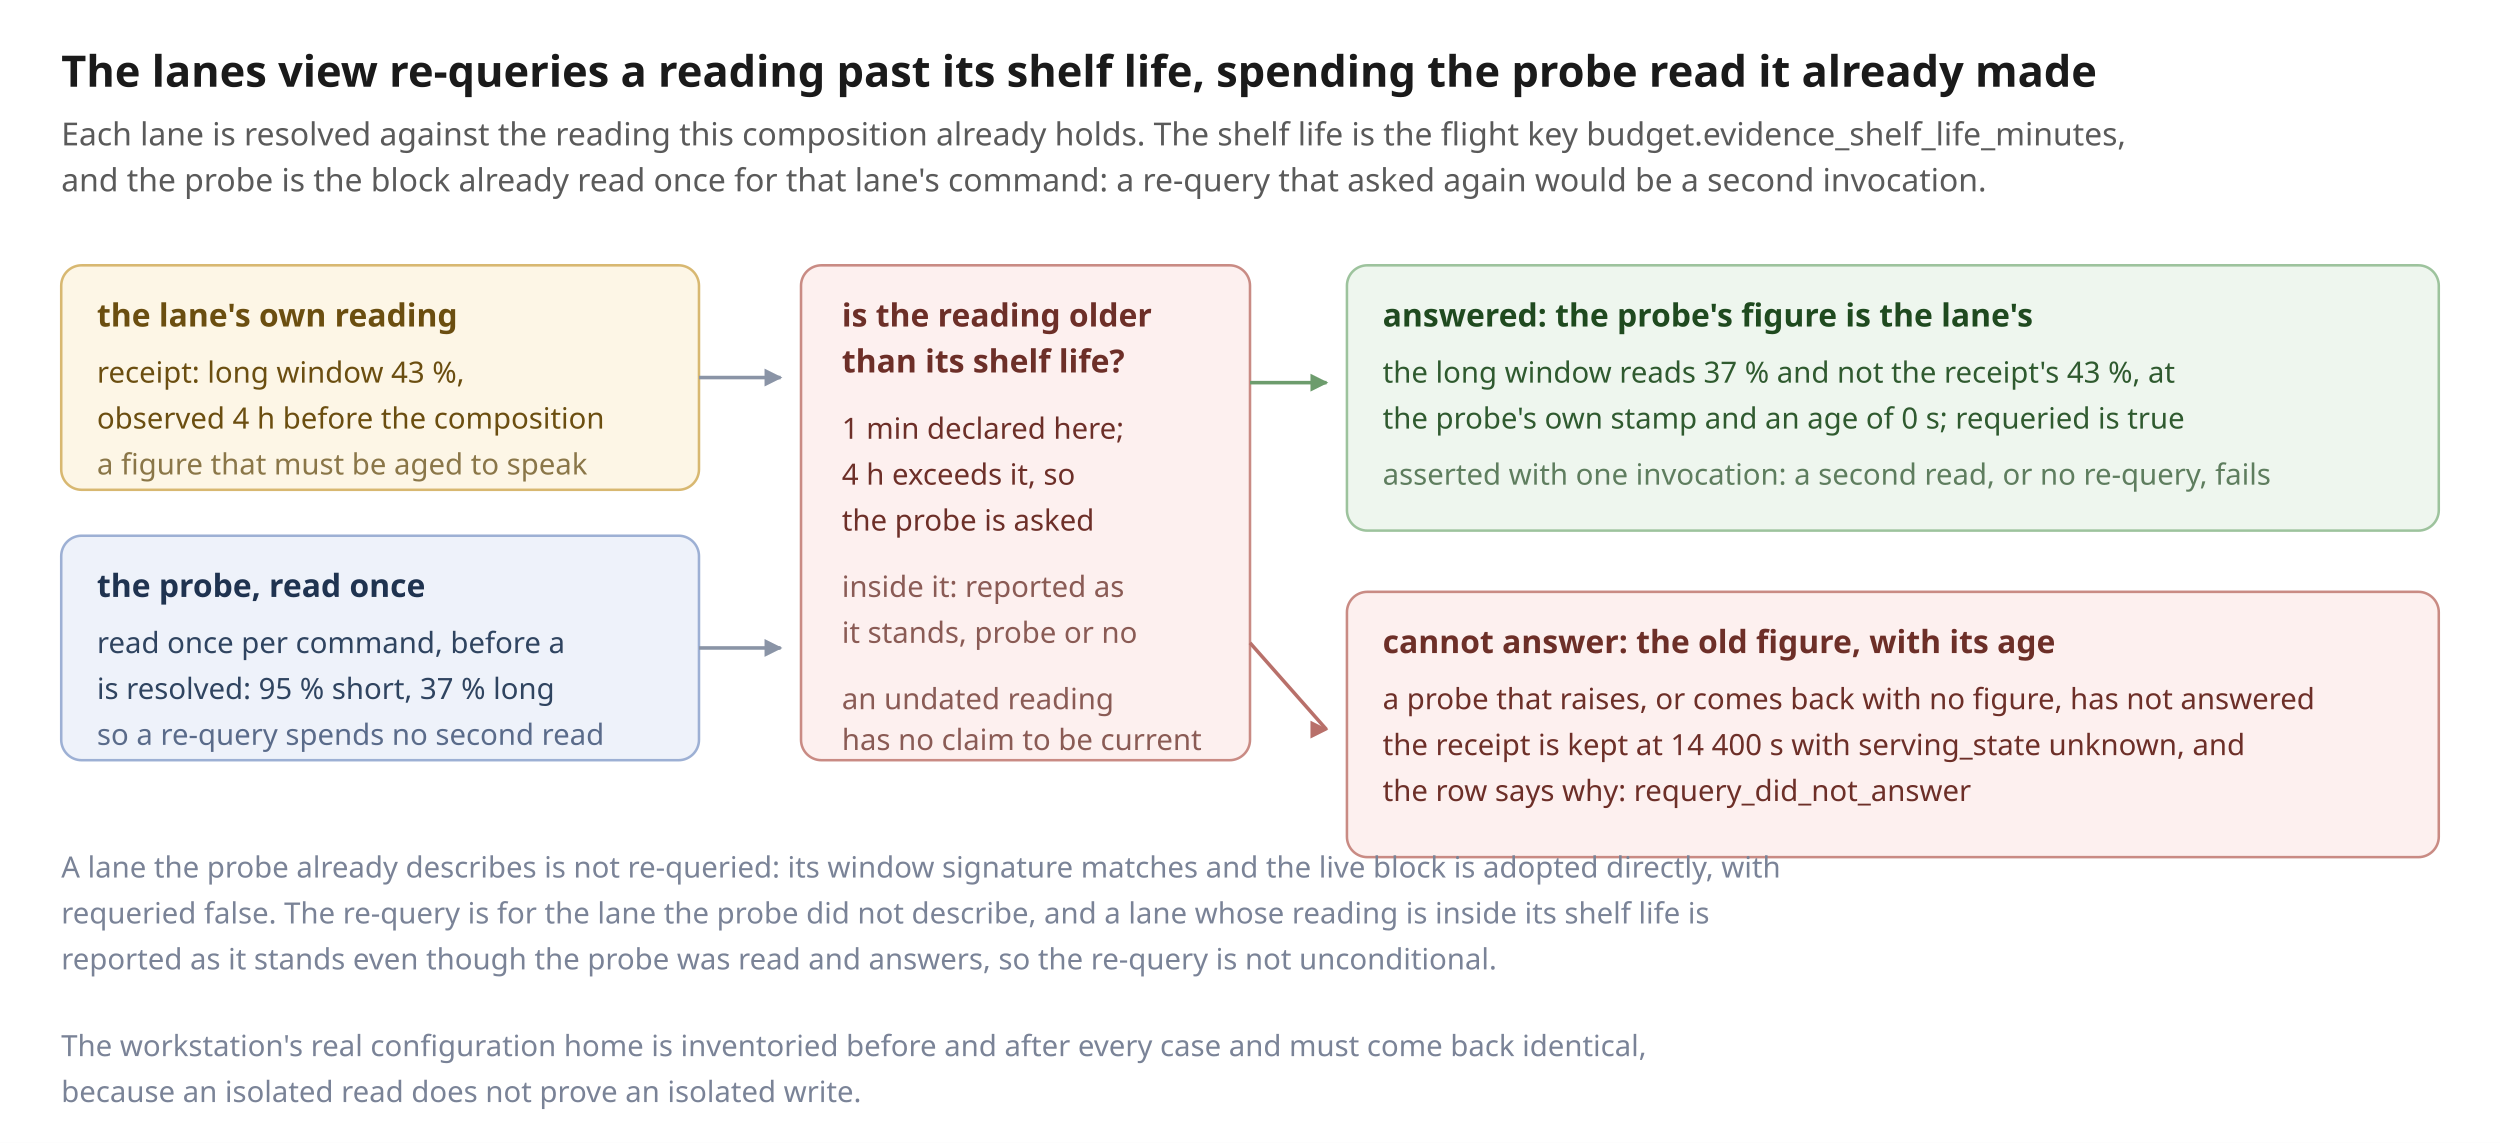
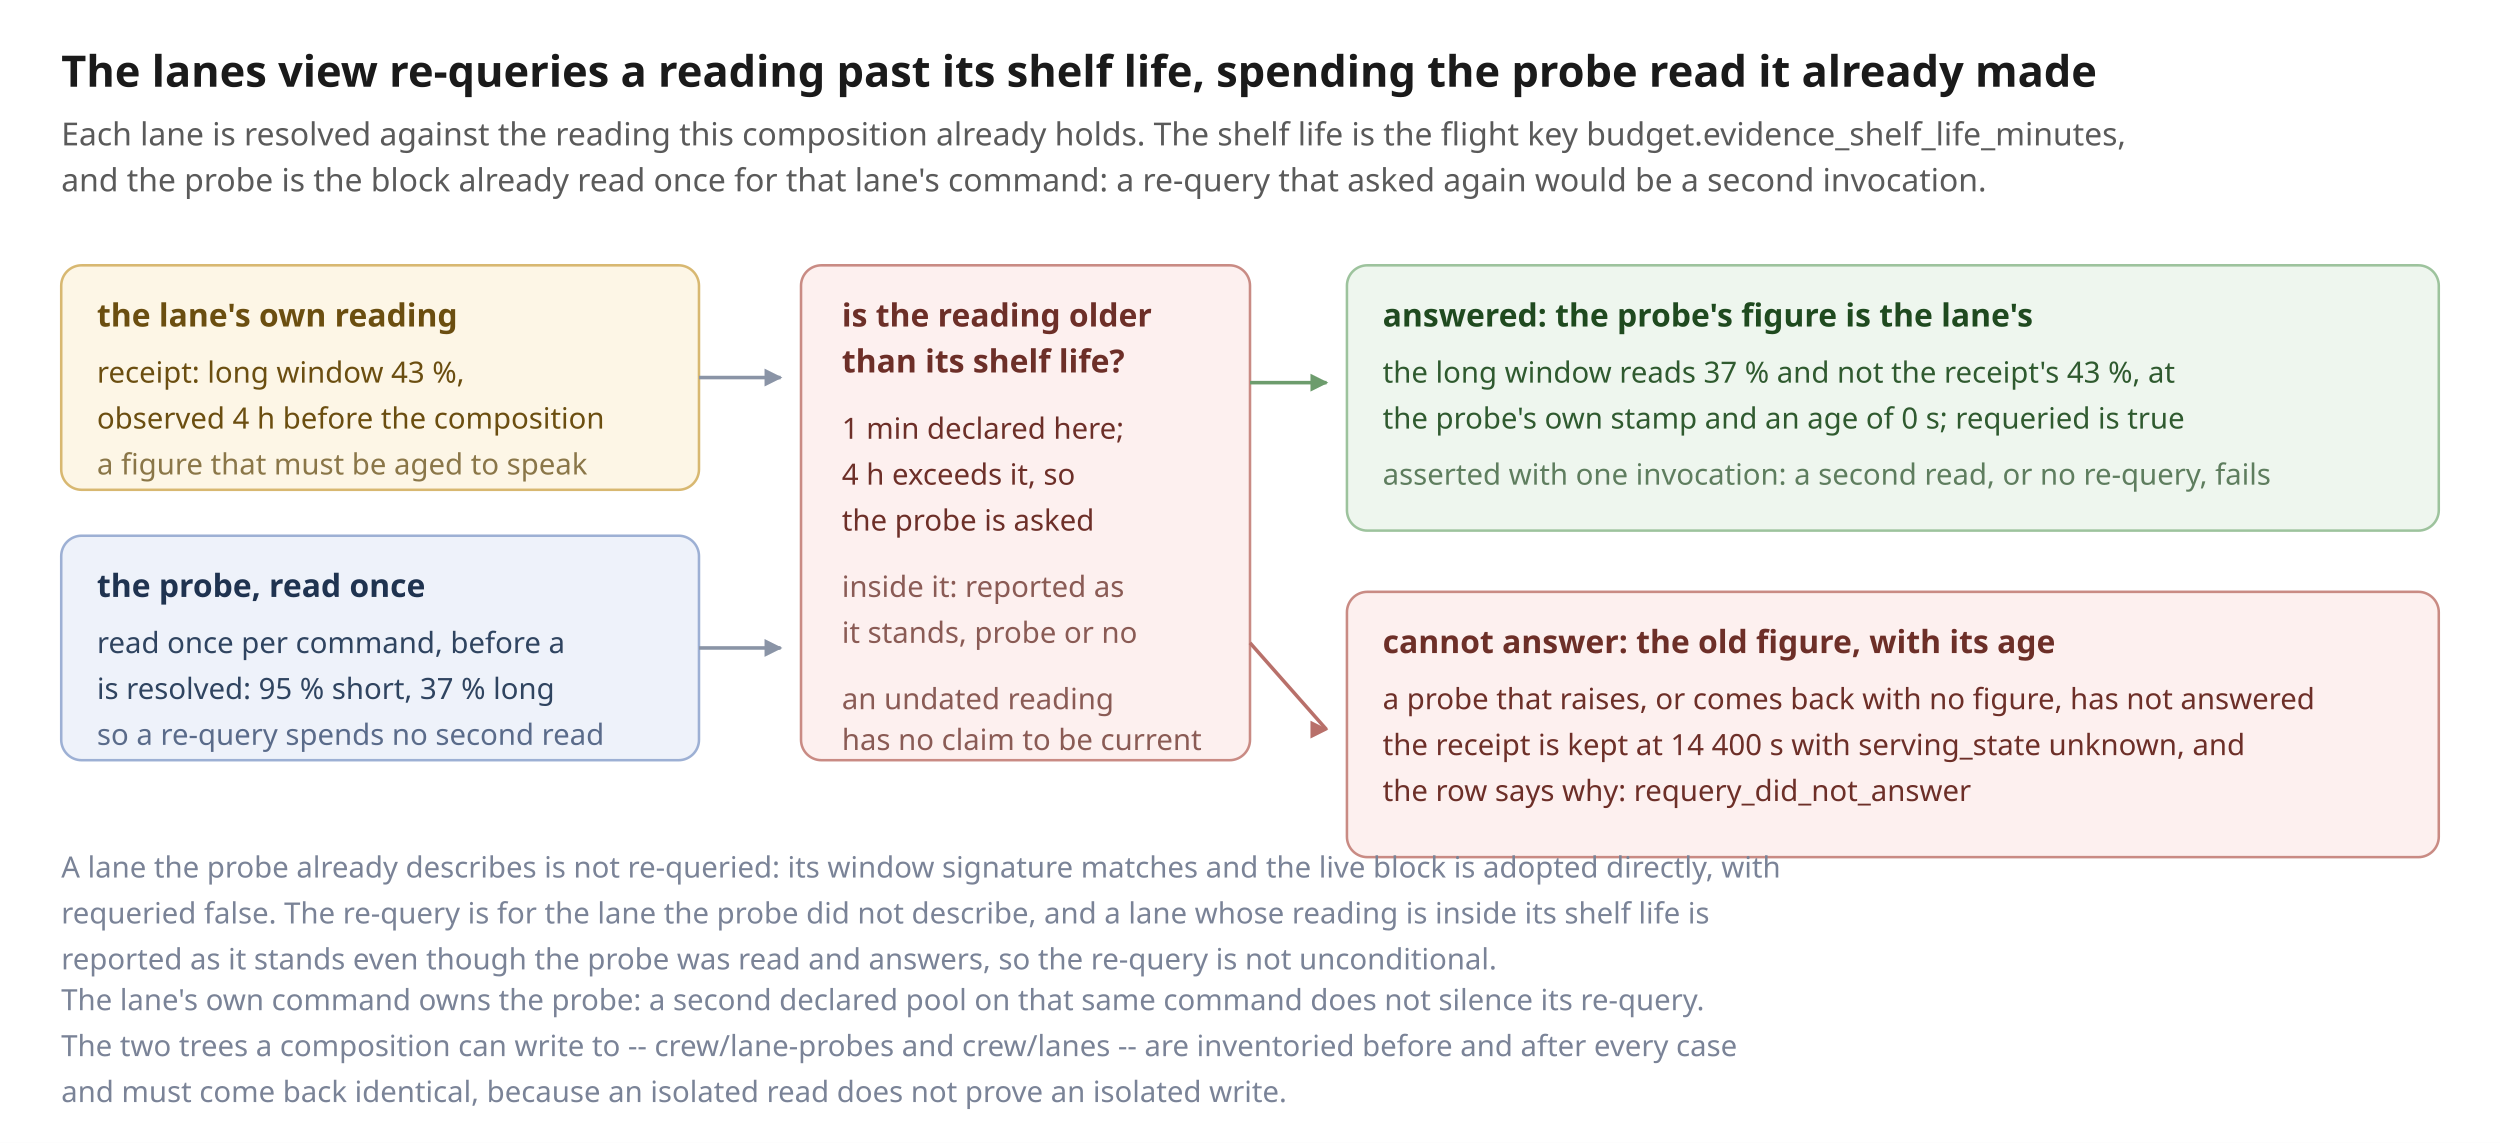
<svg xmlns="http://www.w3.org/2000/svg" viewBox="0 0 980 448" width="980" height="448" font-family="ui-sans-serif, system-ui, sans-serif">
  <rect x="0" y="0" width="980" height="448" fill="#ffffff" />
  <text x="24" y="34" font-size="17" font-weight="600" fill="#1a1a1a">The lanes view re-queries a reading past its shelf life, spending the probe read it already made</text>
  <text x="24" y="57" font-size="12.5" font-weight="400" fill="#5a5a5a">Each lane is resolved against the reading this composition already holds. The shelf life is the flight key budget.evidence_shelf_life_minutes,</text>
  <text x="24" y="75" font-size="12.5" font-weight="400" fill="#5a5a5a">and the probe is the block already read once for that lane's command: a re-query that asked again would be a second invocation.</text>
  <defs>
    <marker id="ah" viewBox="0 0 10 10" refX="9" refY="5" markerWidth="7" markerHeight="7" orient="auto-start" markerUnits="userSpaceOnUse">
      <path d="M 0 0 L 10 5 L 0 10 z" fill="#8a94a6" />
    </marker>
    <marker id="ahg" viewBox="0 0 10 10" refX="9" refY="5" markerWidth="7" markerHeight="7" orient="auto-start" markerUnits="userSpaceOnUse">
      <path d="M 0 0 L 10 5 L 0 10 z" fill="#6d9c6d" />
    </marker>
    <marker id="ahr" viewBox="0 0 10 10" refX="9" refY="5" markerWidth="7" markerHeight="7" orient="auto-start" markerUnits="userSpaceOnUse">
      <path d="M 0 0 L 10 5 L 0 10 z" fill="#b8706a" />
    </marker>
  </defs>
  <rect x="24" y="104" width="250" height="88" rx="8" fill="#fdf6e6" stroke="#d8b871" />
  <text x="38" y="128" font-size="12.5" font-weight="600" fill="#6b4e10">the lane's own reading</text>
  <text x="38" y="150" font-size="11.5" fill="#6b4e10">receipt: long window 43 %,</text>
  <text x="38" y="168" font-size="11.5" fill="#6b4e10">observed 4 h before the composition</text>
  <text x="38" y="186" font-size="11.5" fill="#8a7648">a figure that must be aged to speak</text>
  <rect x="24" y="210" width="250" height="88" rx="8" fill="#eef2fa" stroke="#9db0d4" />
  <text x="38" y="234" font-size="12.5" font-weight="600" fill="#1f3350">the probe, read once</text>
  <text x="38" y="256" font-size="11.5" fill="#2f4460">read once per command, before a</text>
  <text x="38" y="274" font-size="11.5" fill="#2f4460">is resolved: 95 % short, 37 % long</text>
  <text x="38" y="292" font-size="11.5" fill="#5a6b8a">so a re-query spends no second read</text>
  <line x1="274" y1="148" x2="306" y2="148" stroke="#8a94a6" stroke-width="1.4" marker-end="url(#ah)" />
  <line x1="274" y1="254" x2="306" y2="254" stroke="#8a94a6" stroke-width="1.4" marker-end="url(#ah)" />
  <rect x="314" y="104" width="176" height="194" rx="8" fill="#fdf0ef" stroke="#c98b84" />
  <text x="330" y="128" font-size="12.5" font-weight="600" fill="#6d2f28">is the reading older</text>
  <text x="330" y="146" font-size="12.5" font-weight="600" fill="#6d2f28">than its shelf life?</text>
  <text x="330" y="172" font-size="11.5" fill="#6d2f28">1 min declared here;</text>
  <text x="330" y="190" font-size="11.5" fill="#6d2f28">4 h exceeds it, so</text>
  <text x="330" y="208" font-size="11.5" fill="#6d2f28">the probe is asked</text>
  <text x="330" y="234" font-size="11.5" fill="#8a5b55">inside it: reported as</text>
  <text x="330" y="252" font-size="11.5" fill="#8a5b55">it stands, probe or no</text>
  <text x="330" y="278" font-size="11.5" fill="#8a5b55">an undated reading</text>
  <text x="330" y="294" font-size="11.5" fill="#8a5b55">has no claim to be current</text>
  <line x1="490" y1="150" x2="520" y2="150" stroke="#6d9c6d" stroke-width="1.4" marker-end="url(#ahg)" />
  <line x1="490" y1="252" x2="520" y2="286" stroke="#b8706a" stroke-width="1.4" marker-end="url(#ahr)" />
  <rect x="528" y="104" width="428" height="104" rx="8" fill="#eef6ee" stroke="#9dc39d" />
  <text x="542" y="128" font-size="12.5" font-weight="600" fill="#1f4a1f">answered: the probe's figure is the lane's</text>
  <text x="542" y="150" font-size="11.5" fill="#2f5a2f">the long window reads 37 % and not the receipt's 43 %, at</text>
  <text x="542" y="168" font-size="11.5" fill="#2f5a2f">the probe's own stamp and an age of 0 s; requeried is true</text>
  <text x="542" y="190" font-size="11.5" fill="#5e7d5e">asserted with one invocation: a second read, or no re-query, fails</text>
  <rect x="528" y="232" width="428" height="104" rx="8" fill="#fdf0ef" stroke="#c98b84" />
  <text x="542" y="256" font-size="12.5" font-weight="600" fill="#6d2f28">cannot answer: the old figure, with its age</text>
  <text x="542" y="278" font-size="11.5" fill="#6d2f28">a probe that raises, or comes back with no figure, has not answered</text>
  <text x="542" y="296" font-size="11.5" fill="#6d2f28">the receipt is kept at 14 400 s with serving_state unknown, and</text>
  <text x="542" y="314" font-size="11.5" fill="#6d2f28">the row says why: requery_did_not_answer</text>
  <text x="24" y="344" font-size="11.5" fill="#7a8397">A lane the probe already describes is not re-queried: its window signature matches and the live block is adopted directly, with</text>
  <text x="24" y="362" font-size="11.5" fill="#7a8397">requeried false. The re-query is for the lane the probe did not describe, and a lane whose reading is inside its shelf life is</text>
  <text x="24" y="380" font-size="11.5" fill="#7a8397">reported as it stands even though the probe was read and answers, so the re-query is not unconditional.</text>
-   <text x="24" y="414" font-size="11.5" fill="#7a8397">The workstation's real configuration home is inventoried before and after every case and must come back identical,</text>
-   <text x="24" y="432" font-size="11.5" fill="#7a8397">because an isolated read does not prove an isolated write.</text>
+   <text x="24" y="396" font-size="11.5" fill="#7a8397">The lane's own command owns the probe: a second declared pool on that same command does not silence its re-query.</text>
+   <text x="24" y="414" font-size="11.5" fill="#7a8397">The two trees a composition can write to -- crew/lane-probes and crew/lanes -- are inventoried before and after every case</text>
+   <text x="24" y="432" font-size="11.5" fill="#7a8397">and must come back identical, because an isolated read does not prove an isolated write.</text>
</svg>
